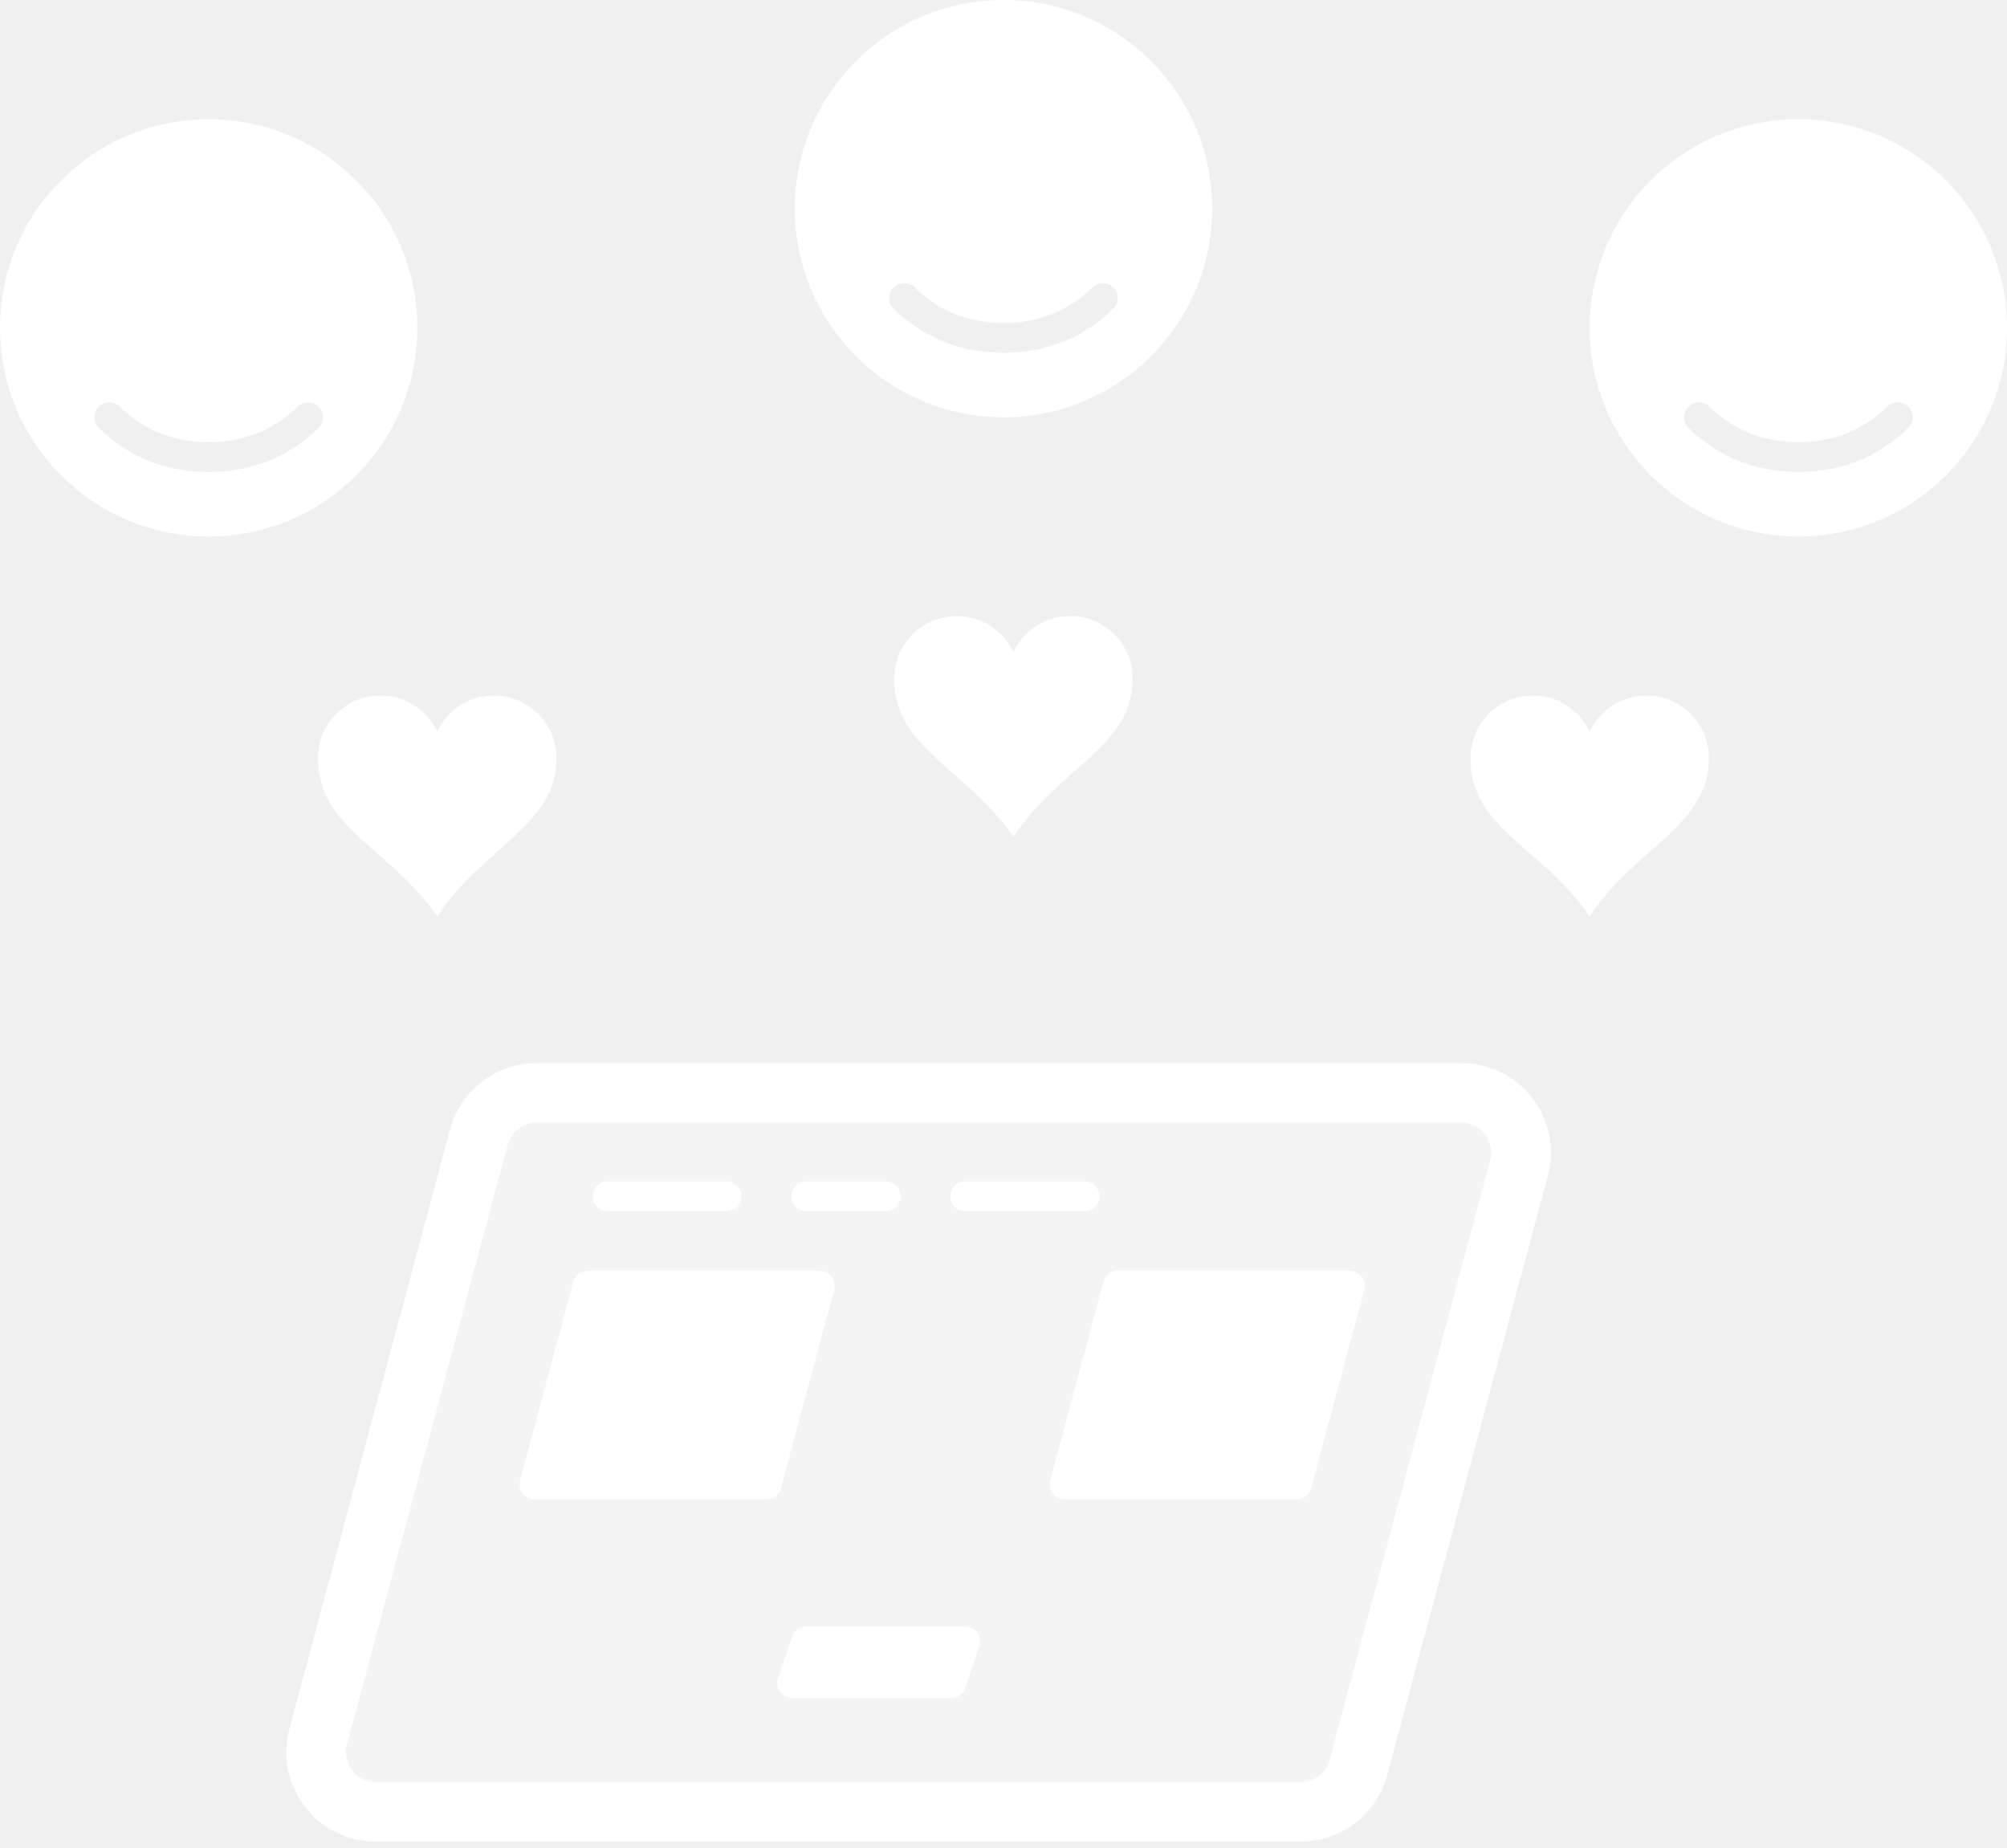
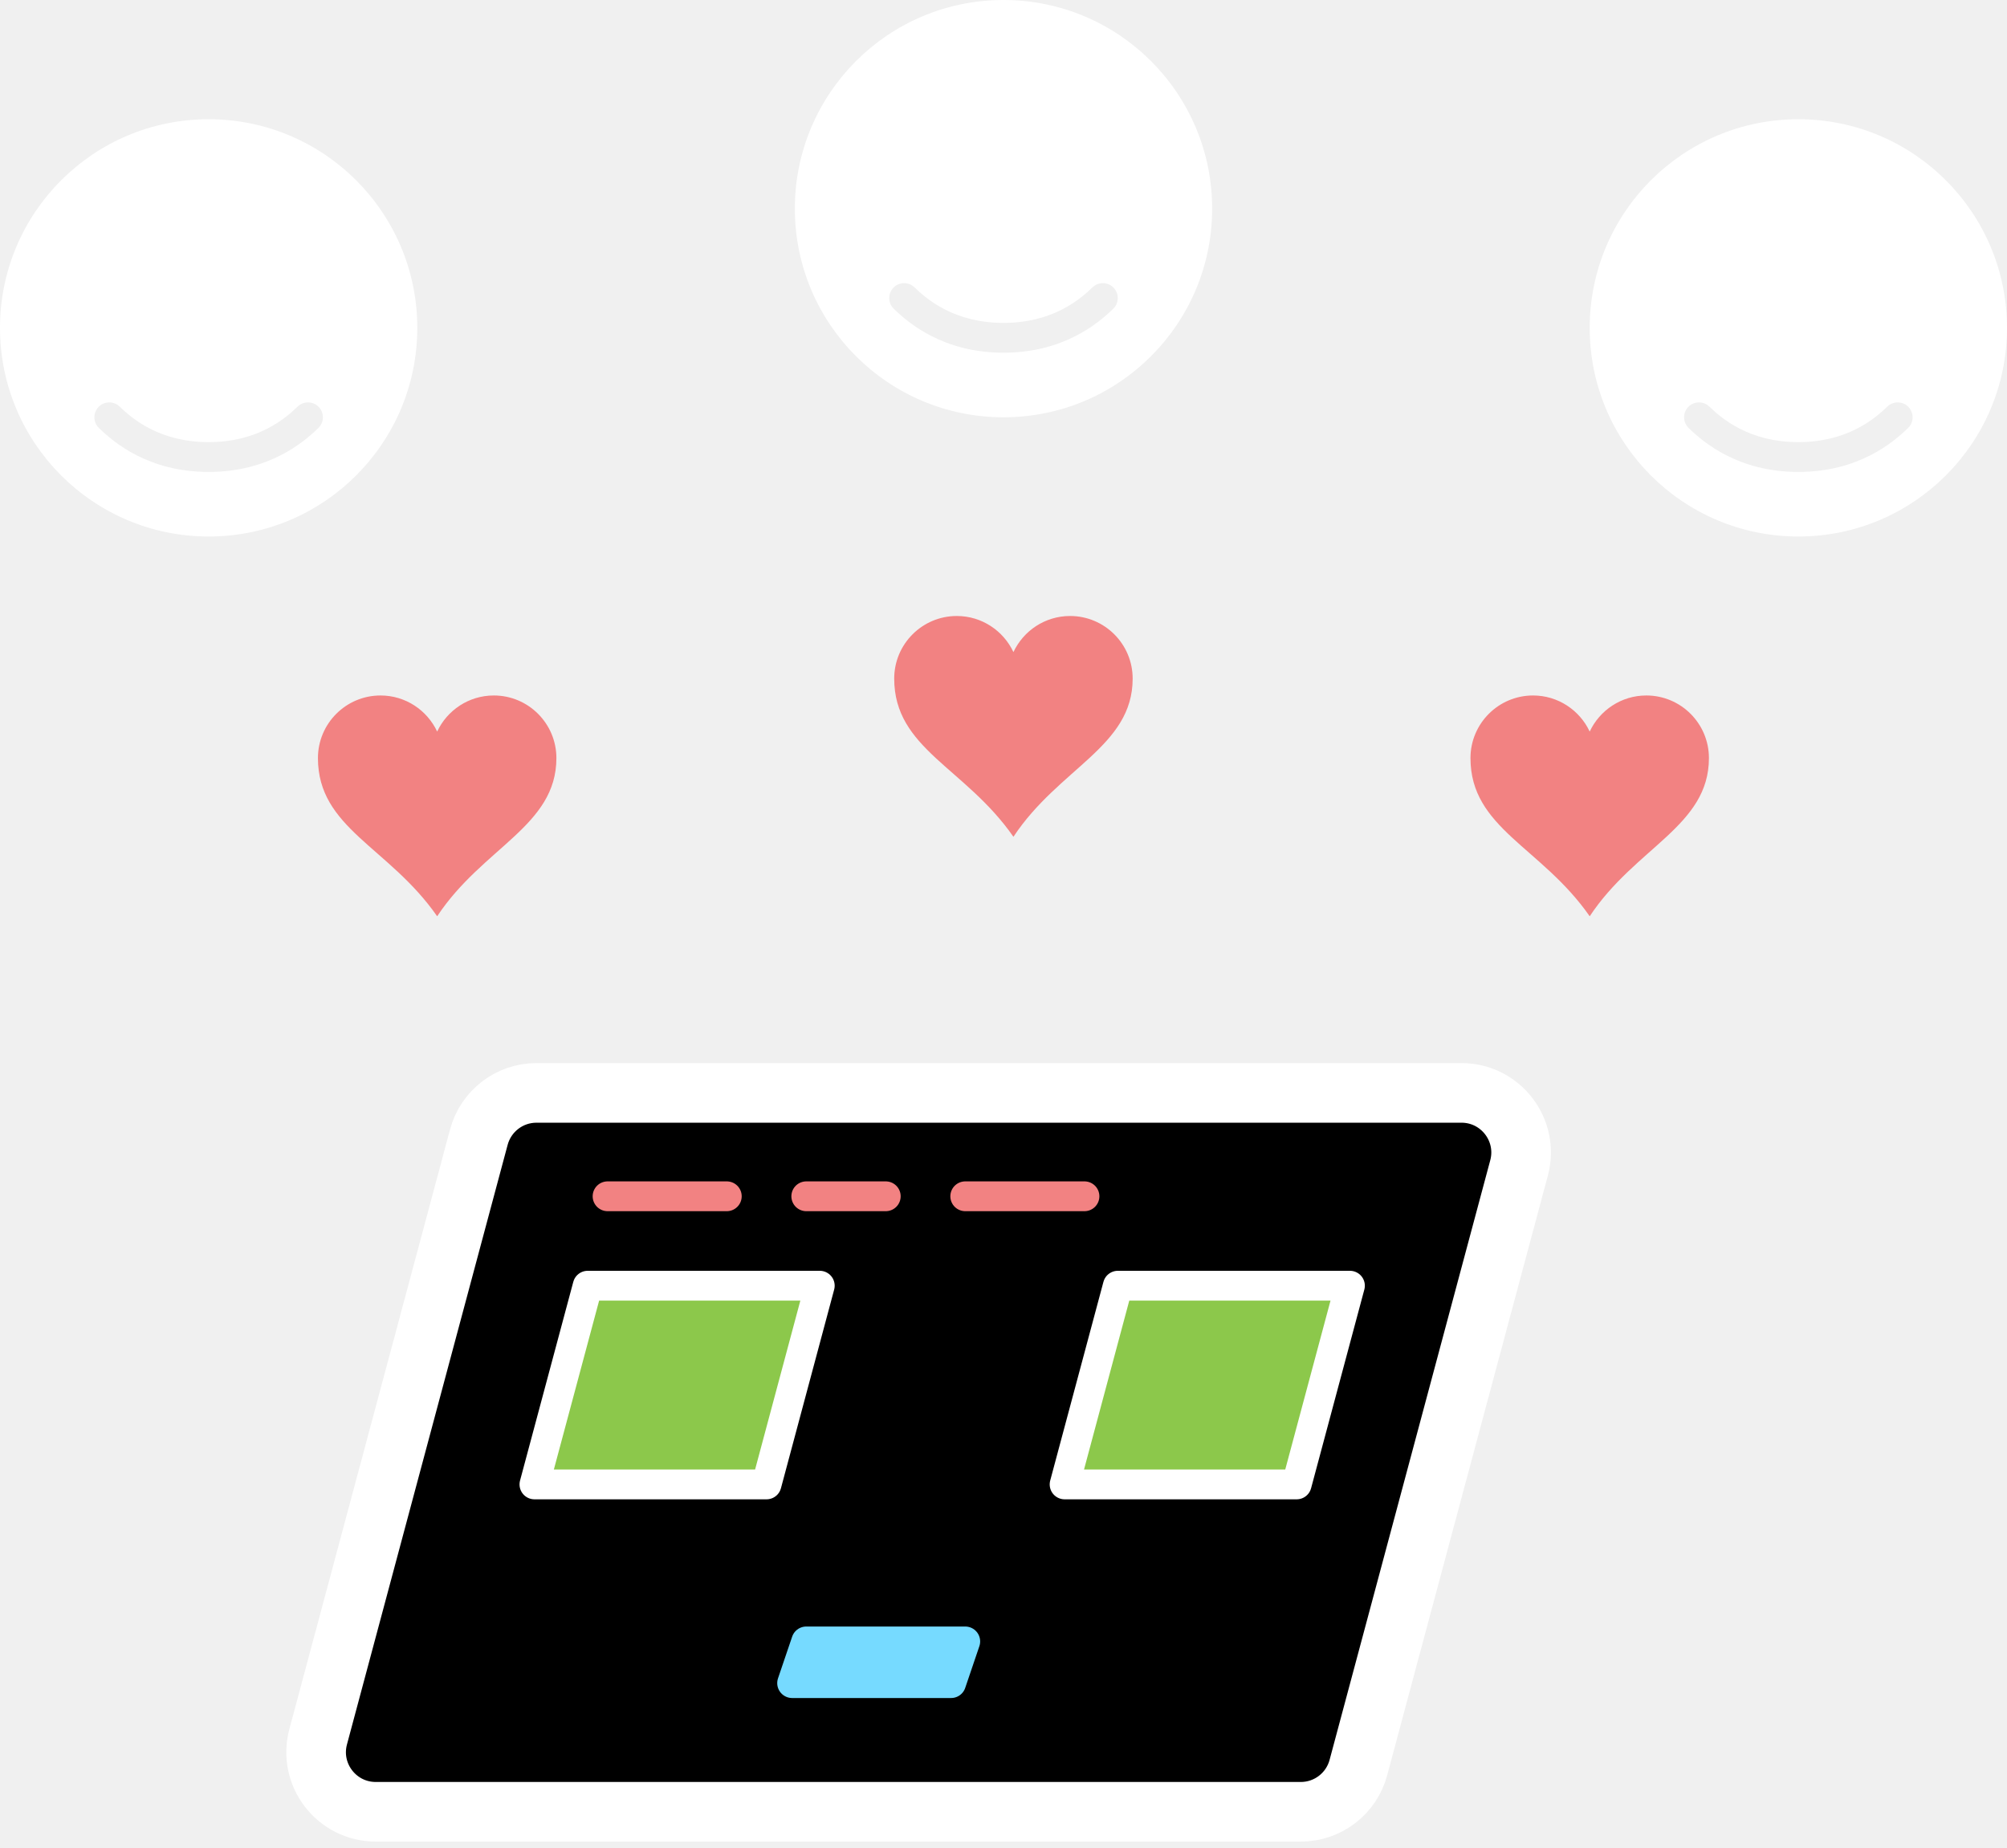
<svg xmlns="http://www.w3.org/2000/svg" width="101" height="93" viewBox="0 0 101 93" fill="none">
-   <path d="M16.012 87.401L24.098 57.224C24.45 55.912 25.638 55 26.996 55H73.547C75.519 55 76.955 56.871 76.445 58.776L68.359 88.954C68.007 90.266 66.819 91.178 65.461 91.178H18.91C16.937 91.178 15.501 89.307 16.012 87.401Z" fill="white" fill-opacity="0.3" stroke="white" stroke-width="3" stroke-linejoin="round" />
-   <path d="M40.575 82.605L39.863 84.703H47.863L48.575 82.605H40.575Z" fill="white" stroke="white" stroke-width="1.5" stroke-linecap="round" stroke-linejoin="round" />
-   <path d="M26.895 74.703L29.575 64.703H41.254L38.575 74.703H26.895Z" fill="white" stroke="white" stroke-width="1.5" stroke-linecap="round" stroke-linejoin="round" />
-   <path d="M53.575 74.703L56.254 64.703H67.934L65.254 74.703H53.575Z" fill="white" stroke="white" stroke-width="1.5" stroke-linecap="round" stroke-linejoin="round" />
-   <path d="M30.575 60.203H36.575M40.575 60.203H44.575M48.575 60.203H54.575" stroke="white" stroke-width="1.5" stroke-linecap="round" stroke-linejoin="round" />
+   <path d="M16.012 87.401L24.098 57.224C24.45 55.912 25.638 55 26.996 55H73.547C75.519 55 76.955 56.871 76.445 58.776L68.359 88.954C68.007 90.266 66.819 91.178 65.461 91.178H18.91C16.937 91.178 15.501 89.307 16.012 87.401Z" fill="black" stroke="white" stroke-width="3" stroke-linejoin="round" />
+   <path d="M40.575 82.605L39.863 84.703H47.863L48.575 82.605H40.575Z" fill="#76DAFF" stroke="#76DAFF" stroke-width="1.5" stroke-linecap="round" stroke-linejoin="round" />
+   <path d="M26.895 74.703L29.575 64.703H41.254L38.575 74.703H26.895Z" fill="#8CC84B" stroke="white" stroke-width="1.5" stroke-linecap="round" stroke-linejoin="round" />
+   <path d="M53.575 74.703L56.254 64.703H67.934L65.254 74.703H53.575Z" fill="#8CC84B" stroke="white" stroke-width="1.5" stroke-linecap="round" stroke-linejoin="round" />
+   <path d="M30.575 60.203H36.575M40.575 60.203H44.575M48.575 60.203H54.575" stroke="#F28282" stroke-width="1.5" stroke-linecap="round" stroke-linejoin="round" />
  <path d="M10.5 6C16.299 6 21 10.701 21 16.5C21 22.299 16.299 27 10.5 27C4.701 27 0 22.299 0 16.5C0 10.701 4.701 6 10.5 6ZM16.038 20.477C15.75 20.18 15.275 20.174 14.977 20.462C14.357 21.063 12.973 22.25 10.5 22.25C8.027 22.25 6.643 21.063 6.022 20.462C5.725 20.174 5.25 20.18 4.962 20.477C4.674 20.775 4.681 21.25 4.978 21.538C5.732 22.27 7.473 23.75 10.5 23.75C13.527 23.75 15.268 22.27 16.023 21.538C16.32 21.25 16.326 20.775 16.038 20.477Z" fill="white" />
  <path d="M50.5 0C56.299 0 61 4.701 61 10.5C61 16.299 56.299 21 50.5 21C44.701 21 40 16.299 40 10.5C40 4.701 44.701 0 50.5 0ZM56.038 14.477C55.75 14.181 55.275 14.174 54.977 14.462C54.357 15.063 52.973 16.25 50.5 16.25C48.027 16.25 46.643 15.063 46.023 14.462C45.725 14.174 45.25 14.181 44.962 14.477C44.674 14.775 44.681 15.25 44.977 15.538C45.732 16.27 47.473 17.75 50.5 17.75C53.527 17.75 55.268 16.27 56.023 15.538C56.319 15.25 56.326 14.775 56.038 14.477Z" fill="white" />
  <path d="M90.5 6C96.299 6 101 10.701 101 16.5C101 22.299 96.299 27 90.5 27C84.701 27 80 22.299 80 16.5C80 10.701 84.701 6 90.5 6ZM96.038 20.477C95.75 20.18 95.275 20.174 94.978 20.462C94.357 21.063 92.973 22.25 90.5 22.25C88.027 22.25 86.643 21.063 86.022 20.462C85.725 20.174 85.25 20.18 84.962 20.477C84.674 20.775 84.68 21.25 84.978 21.538C85.732 22.27 87.473 23.75 90.5 23.75C93.527 23.75 95.268 22.27 96.022 21.538C96.32 21.25 96.326 20.775 96.038 20.477Z" fill="white" />
-   <path d="M77.15 35C75.411 35 74 36.411 74 38.15C74 41.688 77.568 42.615 80 46.112C82.299 42.636 86 41.575 86 38.15C86 36.411 84.589 35 82.85 35C81.588 35 80.503 35.745 80 36.816C79.497 35.745 78.411 35 77.15 35Z" fill="white" />
-   <path d="M19.15 35C17.411 35 16 36.411 16 38.15C16 41.688 19.568 42.615 22 46.112C24.299 42.636 28 41.575 28 38.15C28 36.411 26.589 35 24.85 35C23.588 35 22.503 35.745 22 36.816C21.497 35.745 20.411 35 19.15 35Z" fill="white" />
-   <path d="M48.15 31C46.411 31 45 32.411 45 34.15C45 37.688 48.568 38.615 51 42.112C53.299 38.636 57 37.575 57 34.15C57 32.411 55.589 31 53.85 31C52.589 31 51.503 31.745 51 32.816C50.497 31.745 49.411 31 48.15 31Z" fill="white" />
+   <path d="M77.15 35C75.411 35 74 36.411 74 38.15C74 41.688 77.568 42.615 80 46.112C82.299 42.636 86 41.575 86 38.15C86 36.411 84.589 35 82.85 35C81.588 35 80.503 35.745 80 36.816C79.497 35.745 78.411 35 77.15 35Z" fill="#F28282" />
+   <path d="M19.15 35C17.411 35 16 36.411 16 38.15C16 41.688 19.568 42.615 22 46.112C24.299 42.636 28 41.575 28 38.15C28 36.411 26.589 35 24.85 35C23.588 35 22.503 35.745 22 36.816C21.497 35.745 20.411 35 19.15 35Z" fill="#F28282" />
+   <path d="M48.15 31C46.411 31 45 32.411 45 34.15C45 37.688 48.568 38.615 51 42.112C53.299 38.636 57 37.575 57 34.15C57 32.411 55.589 31 53.85 31C52.589 31 51.503 31.745 51 32.816C50.497 31.745 49.411 31 48.15 31Z" fill="#F28282" />
</svg>
